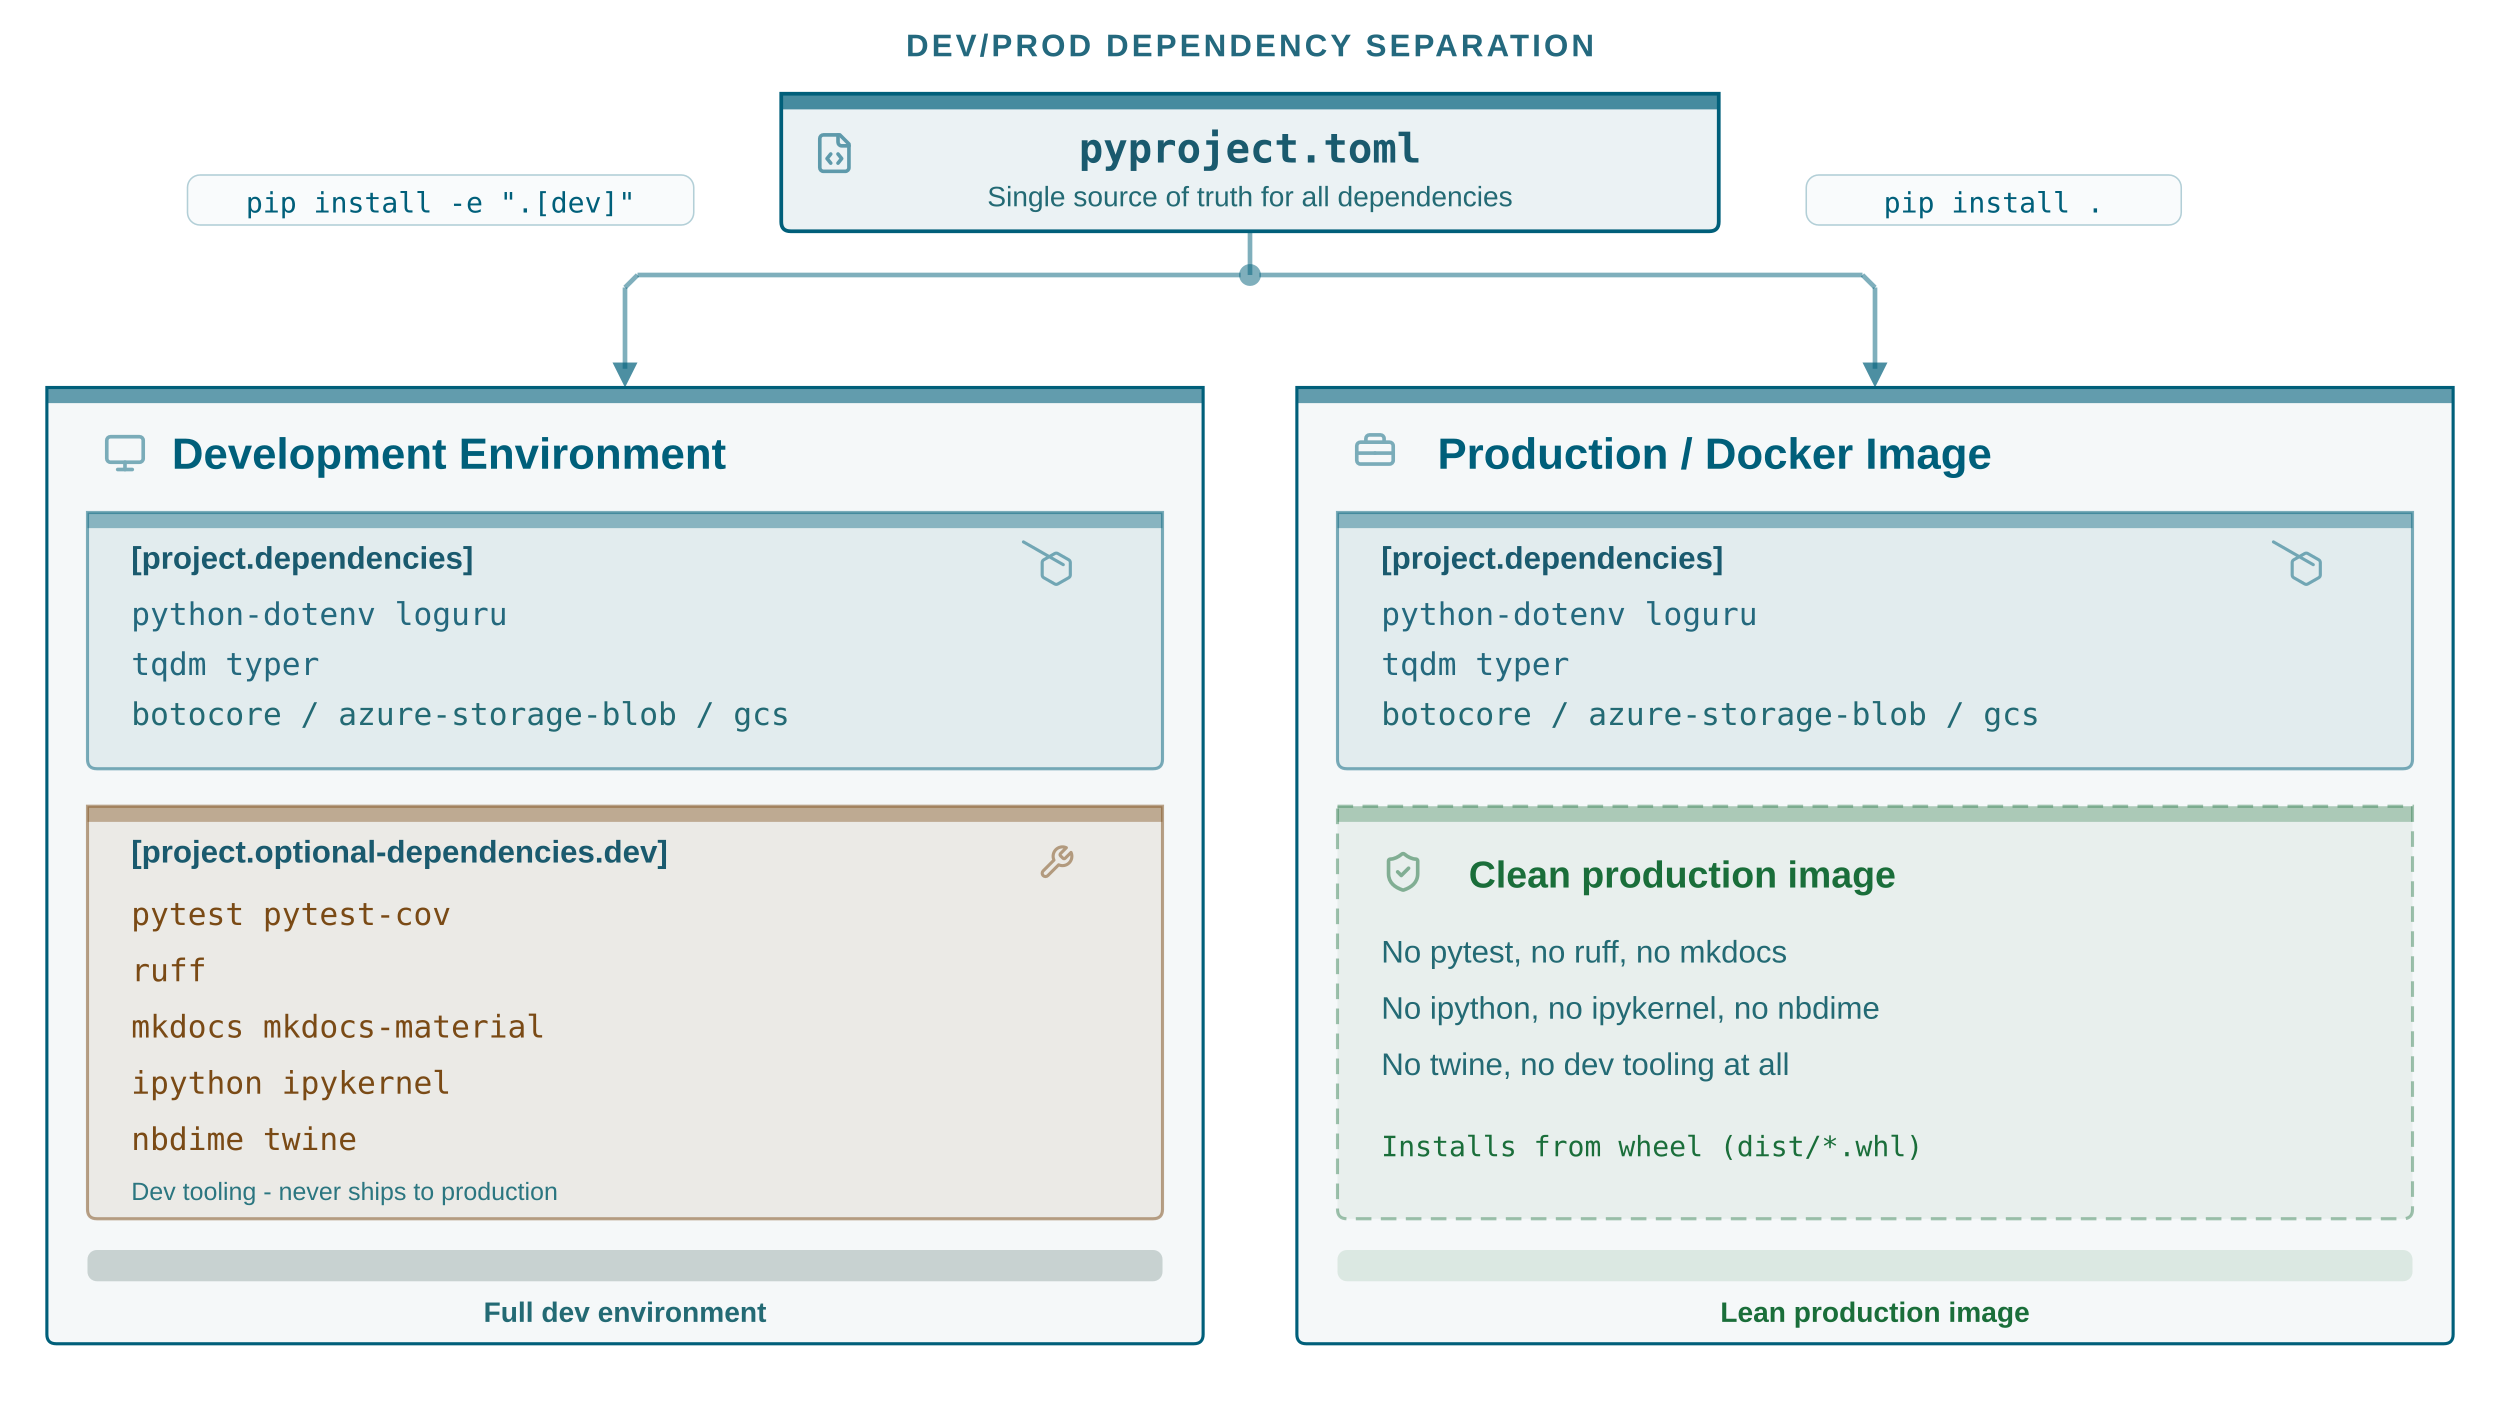
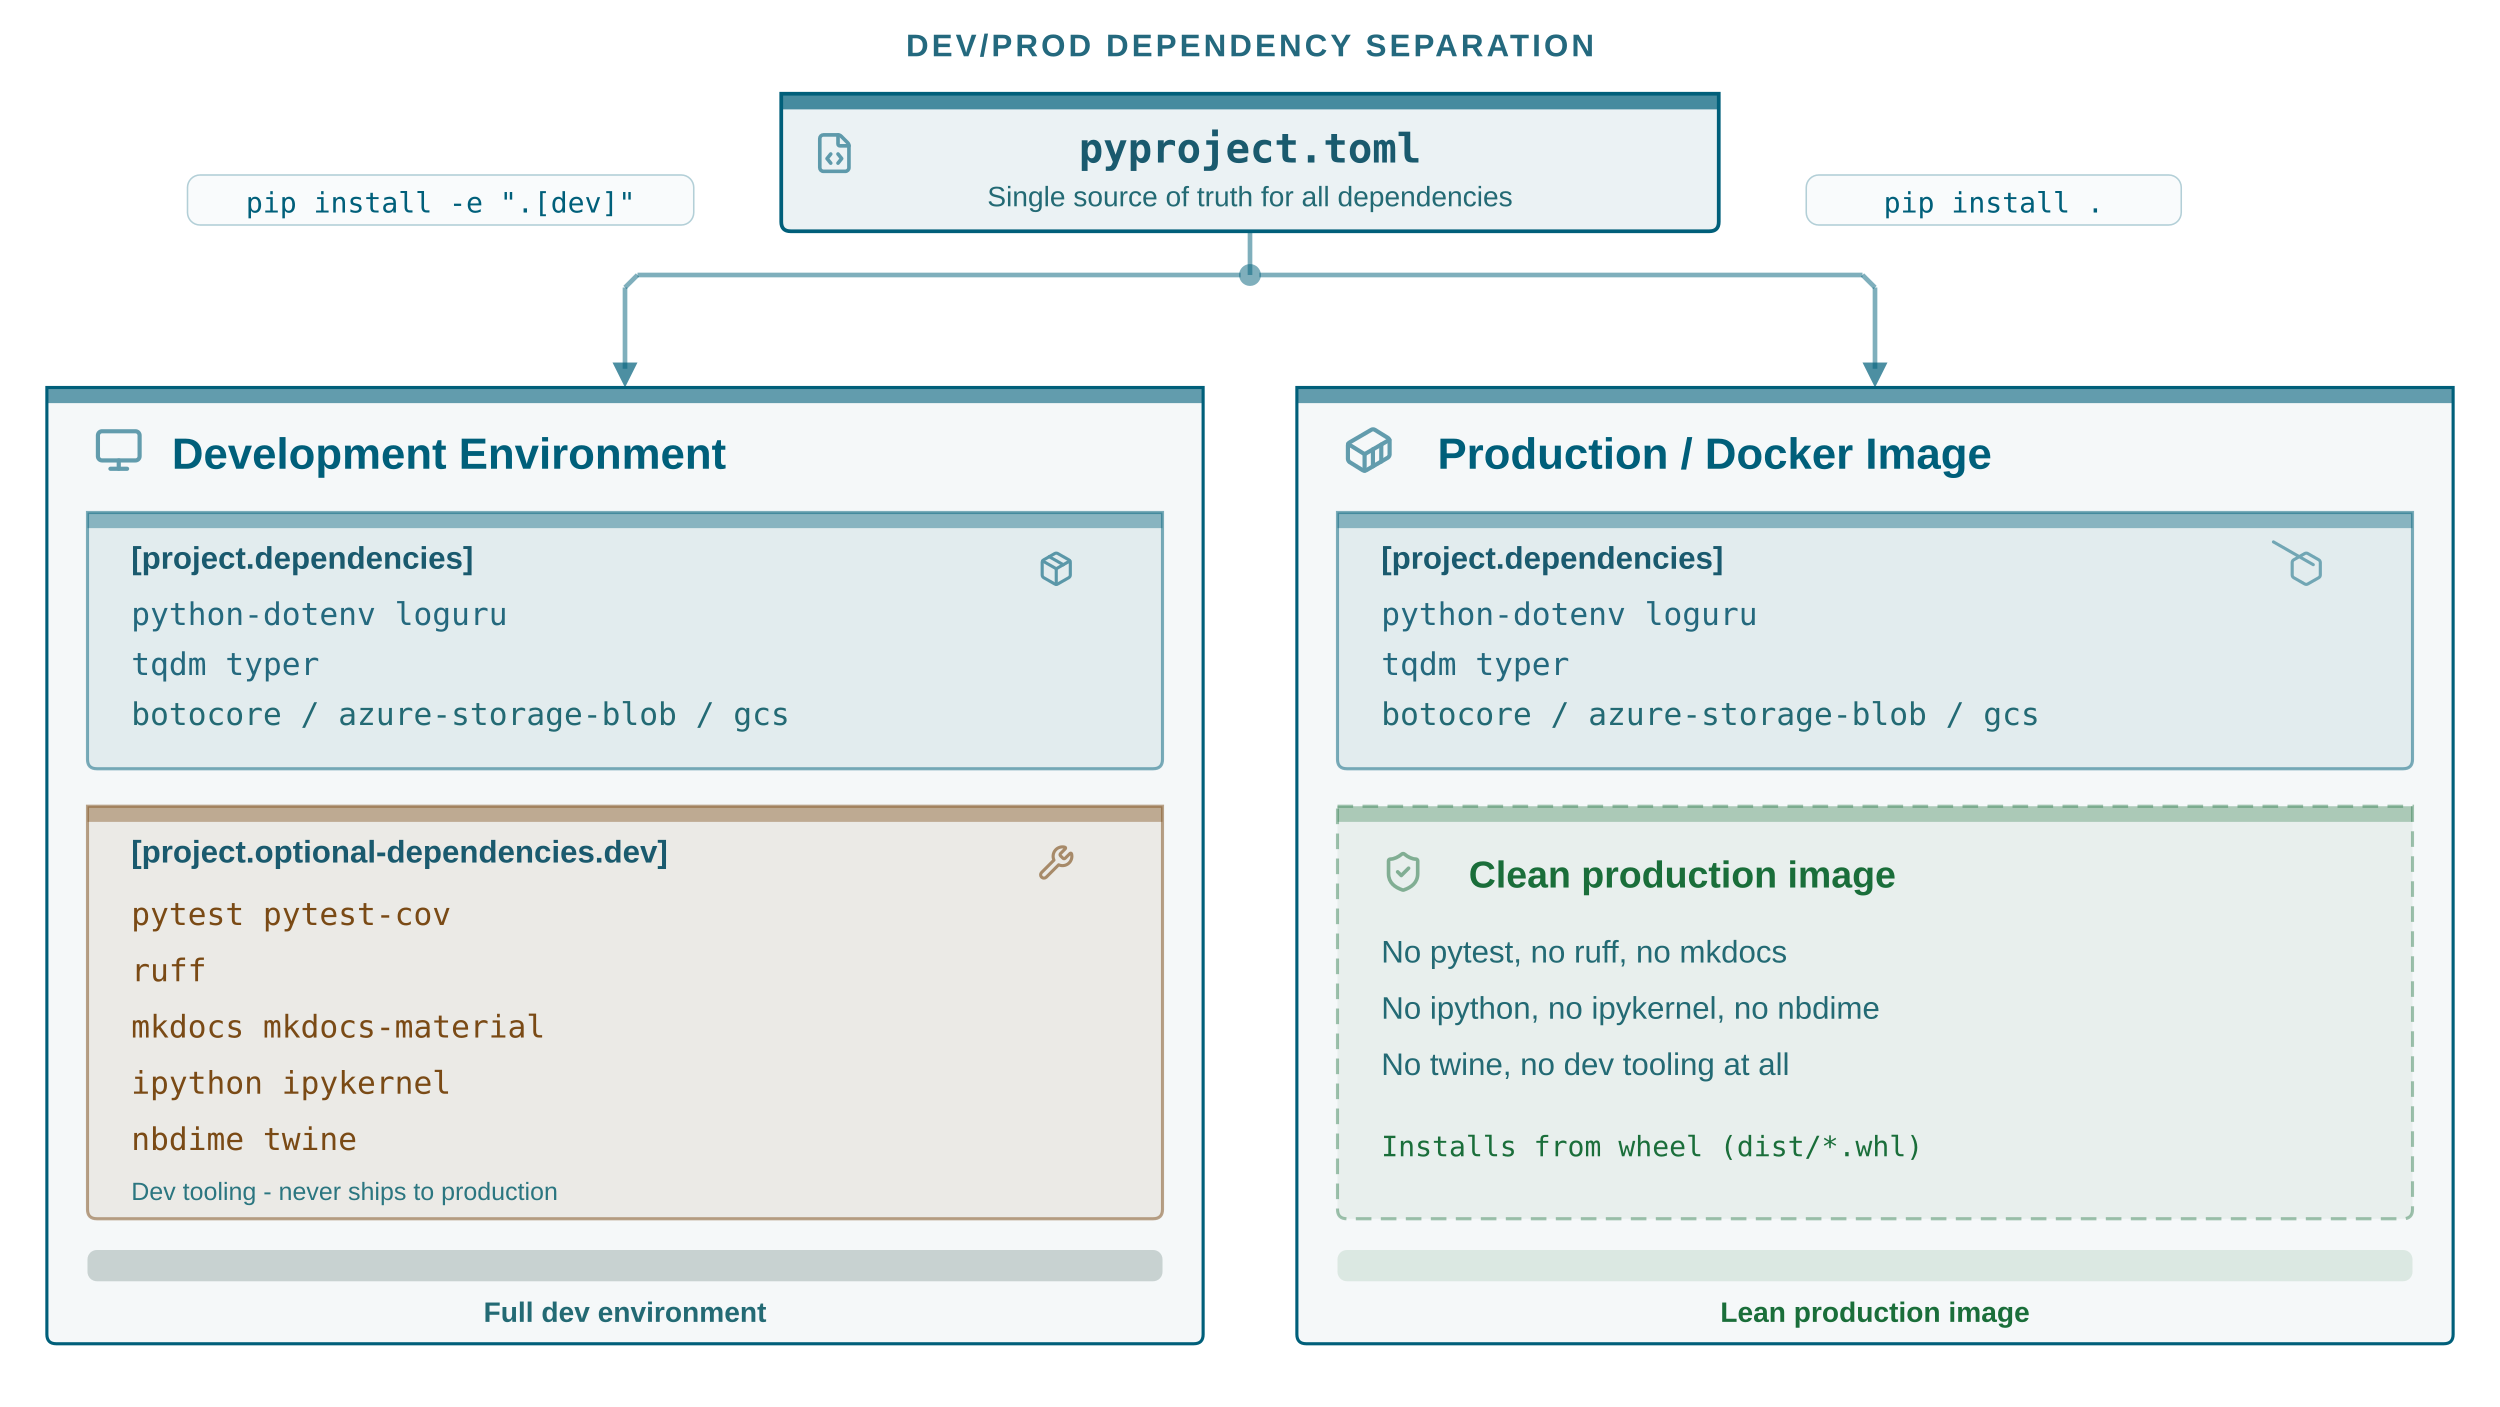
<svg xmlns="http://www.w3.org/2000/svg" viewBox="0 0 800 450">
  <style>
    .fg-1 { fill: #1a5a6e; }
    .fg-2 { fill: #24697e; }
    .fg-3 { fill: #236a74; }
    .fg-4 { fill: #2b7680; }
    .accent-1 { fill: #005f7a; }
    .accent-2 { fill: #7a4a15; }
    .status-yes { fill: #1a6e3a; }
    @media (prefers-color-scheme: dark) {
      .fg-1 { fill: #b8e4f0; }
      .fg-2 { fill: #8fd4e6; }
      .fg-3 { fill: #5aafc5; }
      .fg-4 { fill: #4099b3; }
      .accent-1 { fill: #5cc8e0; }
      .accent-2 { fill: #d4a04a; }
      .status-yes { fill: #44cc77; }
    }
  </style>
  <rect width="800" height="450" fill="transparent" />
  <text x="400" y="18" font-family="Segoe UI, Arial, sans-serif" font-size="10" font-weight="600" text-anchor="middle" letter-spacing="1" class="fg-2">DEV/PROD DEPENDENCY SEPARATION</text>
  <g id="source">
    <path d="M250,30 H550 V71 Q550,74 547,74 H253 Q250,74 250,71 Z" fill="#005f7a" fill-opacity="0.08" />
    <path d="M250,30 H550 V71 Q550,74 547,74 H253 Q250,74 250,71 Z" fill="none" stroke="#005f7a" stroke-width="1.2" />
    <rect x="250" y="30" width="300" height="5" fill="#005f7a" opacity="0.7" />
    <g transform="translate(260, 42) scale(0.583)" fill="none" stroke="#005f7a" stroke-width="2" stroke-linecap="round" stroke-linejoin="round" opacity="0.6">
+       <path d="M6 22a2 2 0 0 1-2-2V4a2 2 0 0 1 2-2h8a2.4 2.4 0 0 1 1.704.706l3.588 3.588A2.4 2.4 0 0 1 20 8v12a2 2 0 0 1-2 2z" />
+       <path d="M14 2v5a1 1 0 0 0 1 1h5" />
      <path d="M10 12.5 8 15l2 2.5" />
      <path d="m14 12.5 2 2.5-2 2.5" />
-       <path d="M14 2v4a2 2 0 0 0 2 2h4" />
-       <path d="M15 2H6a2 2 0 0 0-2 2v16a2 2 0 0 0 2 2h12a2 2 0 0 0 2-2V7z" />
    </g>
    <text x="400" y="52" font-family="Consolas, monospace" font-size="13" font-weight="600" text-anchor="middle" class="fg-1">pyproject.toml</text>
    <text x="400" y="66" font-family="Segoe UI, Arial, sans-serif" font-size="9" text-anchor="middle" class="fg-3">Single source of truth for all dependencies</text>
  </g>
  <g id="fork-arrows">
    <line x1="400" y1="74" x2="400" y2="88" stroke="#005f7a" stroke-width="1.5" opacity="0.5" />
    <circle cx="400" cy="88" r="3.5" fill="#005f7a" opacity="0.5" />
    <line x1="397" y1="88" x2="204" y2="88" stroke="#005f7a" stroke-width="1.5" opacity="0.5" />
    <line x1="204" y1="88" x2="200" y2="92" stroke="#005f7a" stroke-width="1.5" opacity="0.5" />
    <line x1="200" y1="92" x2="200" y2="118" stroke="#005f7a" stroke-width="1.5" opacity="0.5" />
    <polygon points="196,116 200,124 204,116" fill="#005f7a" opacity="0.7" />
    <line x1="403" y1="88" x2="596" y2="88" stroke="#005f7a" stroke-width="1.5" opacity="0.5" />
    <line x1="596" y1="88" x2="600" y2="92" stroke="#005f7a" stroke-width="1.5" opacity="0.5" />
    <line x1="600" y1="92" x2="600" y2="118" stroke="#005f7a" stroke-width="1.5" opacity="0.5" />
    <polygon points="596,116 600,124 604,116" fill="#005f7a" opacity="0.7" />
  </g>
  <rect x="60" y="56" width="162" height="16" rx="4" fill="#005f7a" fill-opacity="0.08" stroke="#005f7a" stroke-width="0.5" opacity="0.3" />
  <text x="141" y="68" font-family="Consolas, monospace" font-size="9" text-anchor="middle" class="accent-1">pip install -e ".[dev]"</text>
  <rect x="578" y="56" width="120" height="16" rx="4" fill="#005f7a" fill-opacity="0.08" stroke="#005f7a" stroke-width="0.5" opacity="0.3" />
  <text x="638" y="68" font-family="Consolas, monospace" font-size="9" text-anchor="middle" class="accent-1">pip install .</text>
  <g id="dev-container">
    <path d="M15,124 H385 V427 Q385,430 382,430 H18 Q15,430 15,427 Z" fill="#005f7a" fill-opacity="0.04" />
    <path d="M15,124 H385 V427 Q385,430 382,430 H18 Q15,430 15,427 Z" fill="none" stroke="#005f7a" stroke-width="1" />
    <rect x="15" y="124" width="370" height="5" fill="#005f7a" opacity="0.6" />
-     <g transform="translate(33, 138) scale(0.583)" fill="none" stroke="#005f7a" stroke-width="2" stroke-linecap="round" stroke-linejoin="round" opacity="0.5">
+     <g transform="translate(30, 136) scale(0.667)" fill="none" stroke="#005f7a" stroke-width="2" stroke-linecap="round" stroke-linejoin="round" opacity="0.6">
      <rect width="20" height="14" x="2" y="3" rx="2" />
-       <line x1="8" y1="21" x2="16" y2="21" />
-       <line x1="12" y1="17" x2="12" y2="21" />
+       <line x1="8" x2="16" y1="21" y2="21" />
+       <line x1="12" x2="12" y1="17" y2="21" />
    </g>
    <text x="55" y="150" font-family="Segoe UI, Arial, sans-serif" font-size="14" font-weight="600" class="accent-1">Development Environment</text>
    <g id="dev-shared">
      <path d="M28,164 H372 V243 Q372,246 369,246 H31 Q28,246 28,243 Z" fill="#005f7a" fill-opacity="0.08" />
      <path d="M28,164 H372 V243 Q372,246 369,246 H31 Q28,246 28,243 Z" fill="none" stroke="#005f7a" stroke-width="1" opacity="0.5" />
      <rect x="28" y="164" width="344" height="5" fill="#005f7a" opacity="0.4" />
-       <g transform="translate(332, 176) scale(0.5)" fill="none" stroke="#005f7a" stroke-width="2" stroke-linecap="round" stroke-linejoin="round" opacity="0.5">
-         <path d="M16.5 9.4-9-5.19M21 16V8a2 2 0 0 0-1-1.73l-7-4a2 2 0 0 0-2 0l-7 4A2 2 0 0 0 3 8v8a2 2 0 0 0 1 1.73l7 4a2 2 0 0 0 2 0l7-4A2 2 0 0 0 21 16z" />
+       <g transform="translate(332, 176) scale(0.5)" fill="none" stroke="#005f7a" stroke-width="2" stroke-linecap="round" stroke-linejoin="round" opacity="0.6">
+         <path d="M11 21.73a2 2 0 0 0 2 0l7-4A2 2 0 0 0 21 16V8a2 2 0 0 0-1-1.73l-7-4a2 2 0 0 0-2 0l-7 4A2 2 0 0 0 3 8v8a2 2 0 0 0 1 1.73z" />
+         <path d="M12 22V12" />
+         <polyline points="3.29 7 12 12 20.71 7" />
+         <path d="m7.5 4.27 9 5.15" />
      </g>
      <text x="42" y="182" font-family="Segoe UI, Arial, sans-serif" font-size="10" font-weight="600" class="fg-1">[project.dependencies]</text>
      <text x="42" y="200" font-family="Consolas, monospace" font-size="10" class="fg-2">python-dotenv    loguru</text>
      <text x="42" y="216" font-family="Consolas, monospace" font-size="10" class="fg-2">tqdm             typer</text>
      <text x="42" y="232" font-family="Consolas, monospace" font-size="10" class="fg-3">botocore / azure-storage-blob / gcs</text>
    </g>
    <g id="dev-only">
      <path d="M28,258 H372 V387 Q372,390 369,390 H31 Q28,390 28,387 Z" fill="#7a4a15" fill-opacity="0.08" />
      <path d="M28,258 H372 V387 Q372,390 369,390 H31 Q28,390 28,387 Z" fill="none" stroke="#7a4a15" stroke-width="1" opacity="0.5" />
      <rect x="28" y="258" width="344" height="5" fill="#7a4a15" opacity="0.4" />
-       <g transform="translate(332, 270) scale(0.5)" fill="none" stroke="#7a4a15" stroke-width="2" stroke-linecap="round" stroke-linejoin="round" opacity="0.5">
-         <path d="M14.7 6.3a1 1 0 0 0 0 1.4l1.6 1.6a1 1 0 0 0 1.4 0l3.77-3.77a6 6 0 0 1-7.94 7.94l-6.91 6.91a2.12 2.12 0 0 1-3-3l6.91-6.91a6 6 0 0 1 7.94-7.94l-3.76 3.76z" />
+       <g transform="translate(332, 270) scale(0.5)" fill="none" stroke="#7a4a15" stroke-width="2" stroke-linecap="round" stroke-linejoin="round" opacity="0.6">
+         <path d="M14.7 6.3a1 1 0 0 0 0 1.4l1.6 1.6a1 1 0 0 0 1.4 0l3.106-3.105c.32-.322.863-.22.983.218a6 6 0 0 1-8.259 7.057l-7.91 7.91a1 1 0 0 1-2.999-3l7.91-7.91a6 6 0 0 1 7.057-8.259c.438.12.54.662.219.984z" />
      </g>
      <text x="42" y="276" font-family="Segoe UI, Arial, sans-serif" font-size="10" font-weight="600" class="fg-1">[project.optional-dependencies.dev]</text>
      <text x="42" y="296" font-family="Consolas, monospace" font-size="10" class="accent-2">pytest           pytest-cov</text>
      <text x="42" y="314" font-family="Consolas, monospace" font-size="10" class="accent-2">ruff</text>
      <text x="42" y="332" font-family="Consolas, monospace" font-size="10" class="accent-2">mkdocs           mkdocs-material</text>
      <text x="42" y="350" font-family="Consolas, monospace" font-size="10" class="accent-2">ipython          ipykernel</text>
      <text x="42" y="368" font-family="Consolas, monospace" font-size="10" class="accent-2">nbdime           twine</text>
      <text x="42" y="384" font-family="Segoe UI, Arial, sans-serif" font-size="8" class="fg-4">Dev tooling - never ships to production</text>
    </g>
    <rect x="28" y="400" width="344" height="10" rx="3" fill="#005f7a" fill-opacity="0.15" />
    <rect x="28" y="400" width="344" height="10" rx="3" fill="#7a4a15" fill-opacity="0.10" />
    <text x="200" y="423" font-family="Segoe UI, Arial, sans-serif" font-size="9" font-weight="600" text-anchor="middle" class="fg-3">Full dev environment</text>
  </g>
  <g id="prod-container">
    <path d="M415,124 H785 V427 Q785,430 782,430 H418 Q415,430 415,427 Z" fill="#005f7a" fill-opacity="0.04" />
    <path d="M415,124 H785 V427 Q785,430 782,430 H418 Q415,430 415,427 Z" fill="none" stroke="#005f7a" stroke-width="1" />
    <rect x="415" y="124" width="370" height="5" fill="#005f7a" opacity="0.6" />
-     <g transform="translate(433, 138) scale(0.583)" fill="none" stroke="#005f7a" stroke-width="2" stroke-linecap="round" stroke-linejoin="round" opacity="0.5">
-       <rect x="2" y="6" width="20" height="12" rx="2" />
-       <path d="M12 12h.01" />
-       <path d="M17 6V4a2 2 0 0 0-2-2H9a2 2 0 0 0-2 2v2" />
-       <path d="M2 12h20" />
+     <g transform="translate(430, 136) scale(0.667)" fill="none" stroke="#005f7a" stroke-width="2" stroke-linecap="round" stroke-linejoin="round" opacity="0.6">
+       <path d="M22 7.7c0-.6-.4-1.2-.8-1.5l-6.3-3.9a1.72 1.72 0 0 0-1.7 0l-10.3 6c-.5.2-.9.8-.9 1.4v6.6c0 .5.4 1.2.8 1.5l6.3 3.9a1.72 1.72 0 0 0 1.7 0l10.3-6c.5-.3.9-1 .9-1.5Z" />
+       <path d="M10 21.9V14L2.1 9.1" />
+       <path d="m10 14 11.9-6.9" />
+       <path d="M14 19.8v-8.1" />
+       <path d="M18 17.5V9.4" />
    </g>
    <text x="460" y="150" font-family="Segoe UI, Arial, sans-serif" font-size="14" font-weight="600" class="accent-1">Production / Docker Image</text>
    <g id="prod-deps">
      <path d="M428,164 H772 V243 Q772,246 769,246 H431 Q428,246 428,243 Z" fill="#005f7a" fill-opacity="0.08" />
      <path d="M428,164 H772 V243 Q772,246 769,246 H431 Q428,246 428,243 Z" fill="none" stroke="#005f7a" stroke-width="1" opacity="0.5" />
      <rect x="428" y="164" width="344" height="5" fill="#005f7a" opacity="0.4" />
      <g transform="translate(732, 176) scale(0.5)" fill="none" stroke="#005f7a" stroke-width="2" stroke-linecap="round" stroke-linejoin="round" opacity="0.5">
        <path d="M16.5 9.4-9-5.19M21 16V8a2 2 0 0 0-1-1.73l-7-4a2 2 0 0 0-2 0l-7 4A2 2 0 0 0 3 8v8a2 2 0 0 0 1 1.73l7 4a2 2 0 0 0 2 0l7-4A2 2 0 0 0 21 16z" />
      </g>
      <text x="442" y="182" font-family="Segoe UI, Arial, sans-serif" font-size="10" font-weight="600" class="fg-1">[project.dependencies]</text>
      <text x="442" y="200" font-family="Consolas, monospace" font-size="10" class="fg-2">python-dotenv    loguru</text>
      <text x="442" y="216" font-family="Consolas, monospace" font-size="10" class="fg-2">tqdm             typer</text>
      <text x="442" y="232" font-family="Consolas, monospace" font-size="10" class="fg-3">botocore / azure-storage-blob / gcs</text>
    </g>
    <g id="clean-zone">
      <path d="M428,258 H772 V387 Q772,390 769,390 H431 Q428,390 428,387 Z" fill="#1a6e3a" fill-opacity="0.06" />
      <path d="M428,258 H772 V387 Q772,390 769,390 H431 Q428,390 428,387 Z" fill="none" stroke="#1a6e3a" stroke-width="1" opacity="0.4" stroke-dasharray="5,3" />
      <rect x="428" y="258" width="344" height="5" fill="#1a6e3a" opacity="0.3" />
      <g transform="translate(442, 272) scale(0.583)" fill="none" stroke="#1a6e3a" stroke-width="2" stroke-linecap="round" stroke-linejoin="round" opacity="0.5">
        <path d="M20 13c0 5-3.5 7.5-7.66 8.95a1 1 0 0 1-.67-.01C7.5 20.5 4 18 4 13V6a1 1 0 0 1 1-1c2 0 4.5-1.2 6.24-2.72a1.17 1.17 0 0 1 1.52 0C14.51 3.81 17 5 19 5a1 1 0 0 1 1 1z" />
        <path d="m9 12 2 2 4-4" />
      </g>
      <text x="470" y="284" font-family="Segoe UI, Arial, sans-serif" font-size="12" font-weight="600" class="status-yes">Clean production image</text>
      <text x="442" y="308" font-family="Segoe UI, Arial, sans-serif" font-size="10" class="fg-3">No pytest, no ruff, no mkdocs</text>
      <text x="442" y="326" font-family="Segoe UI, Arial, sans-serif" font-size="10" class="fg-3">No ipython, no ipykernel, no nbdime</text>
      <text x="442" y="344" font-family="Segoe UI, Arial, sans-serif" font-size="10" class="fg-3">No twine, no dev tooling at all</text>
      <text x="442" y="370" font-family="Consolas, monospace" font-size="9" class="status-yes">Installs from wheel (dist/*.whl)</text>
    </g>
    <rect x="428" y="400" width="344" height="10" rx="3" fill="#1a6e3a" fill-opacity="0.12" />
    <text x="600" y="423" font-family="Segoe UI, Arial, sans-serif" font-size="9" font-weight="600" text-anchor="middle" class="status-yes">Lean production image</text>
  </g>
</svg>
